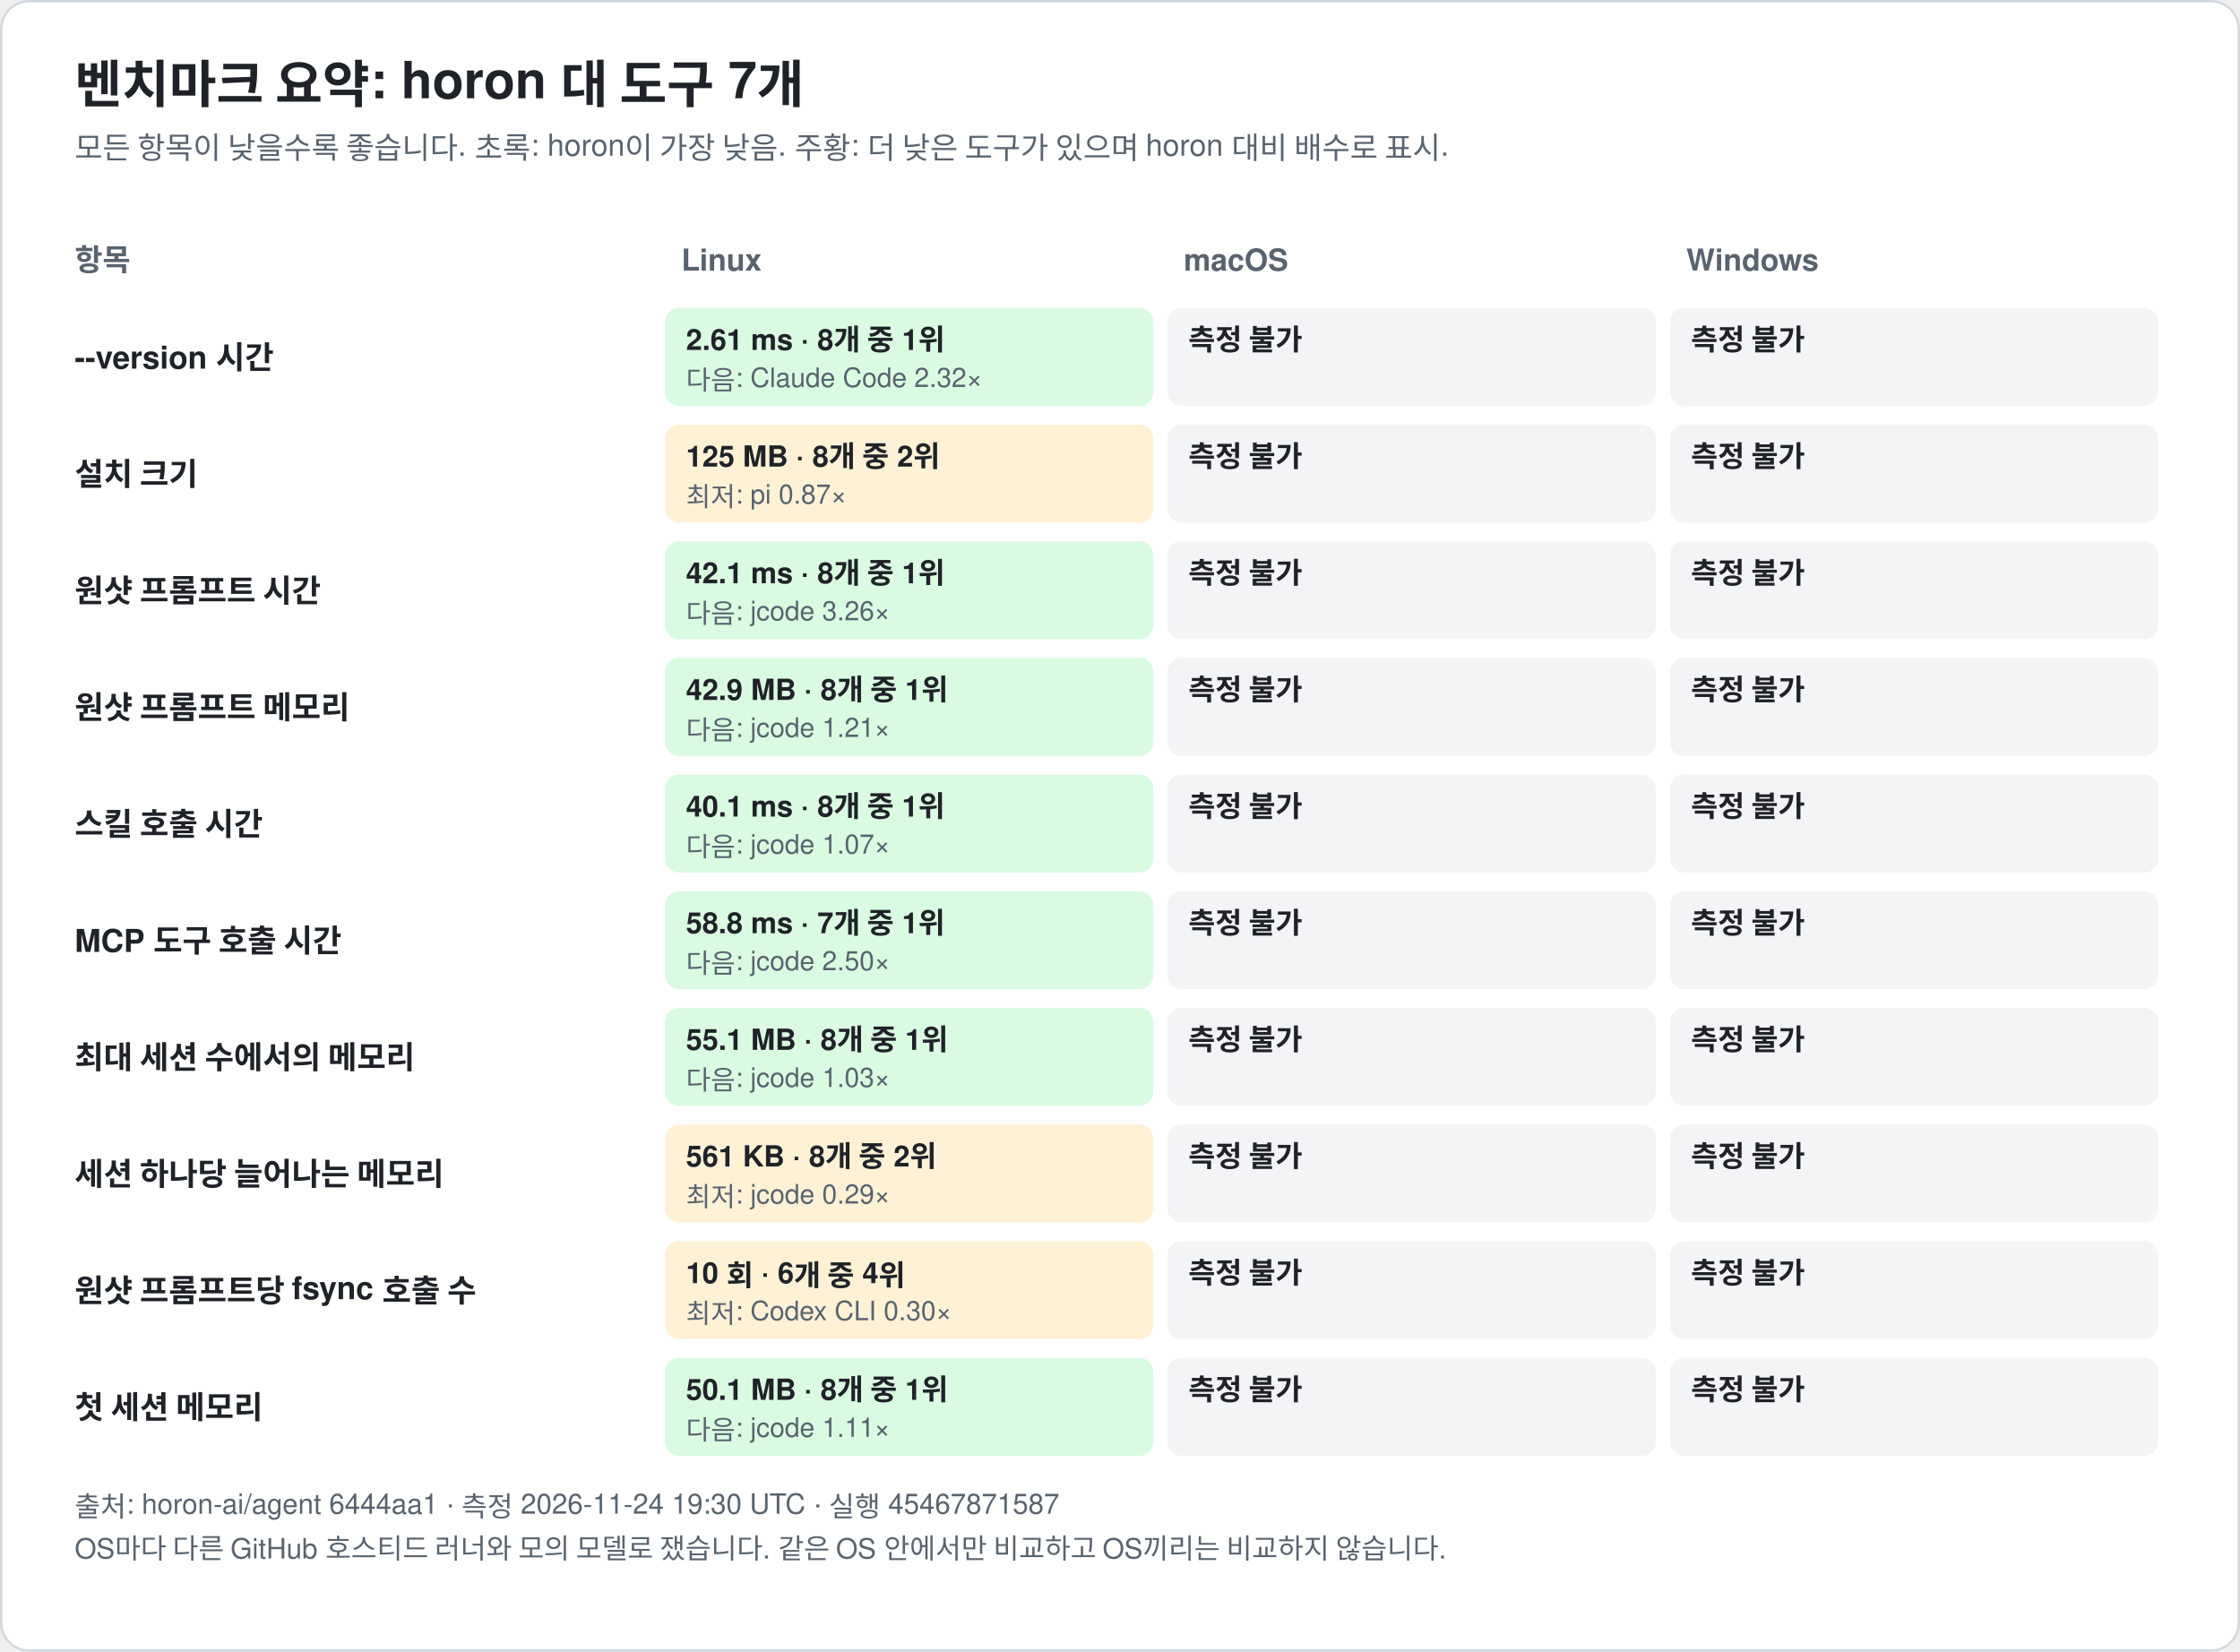
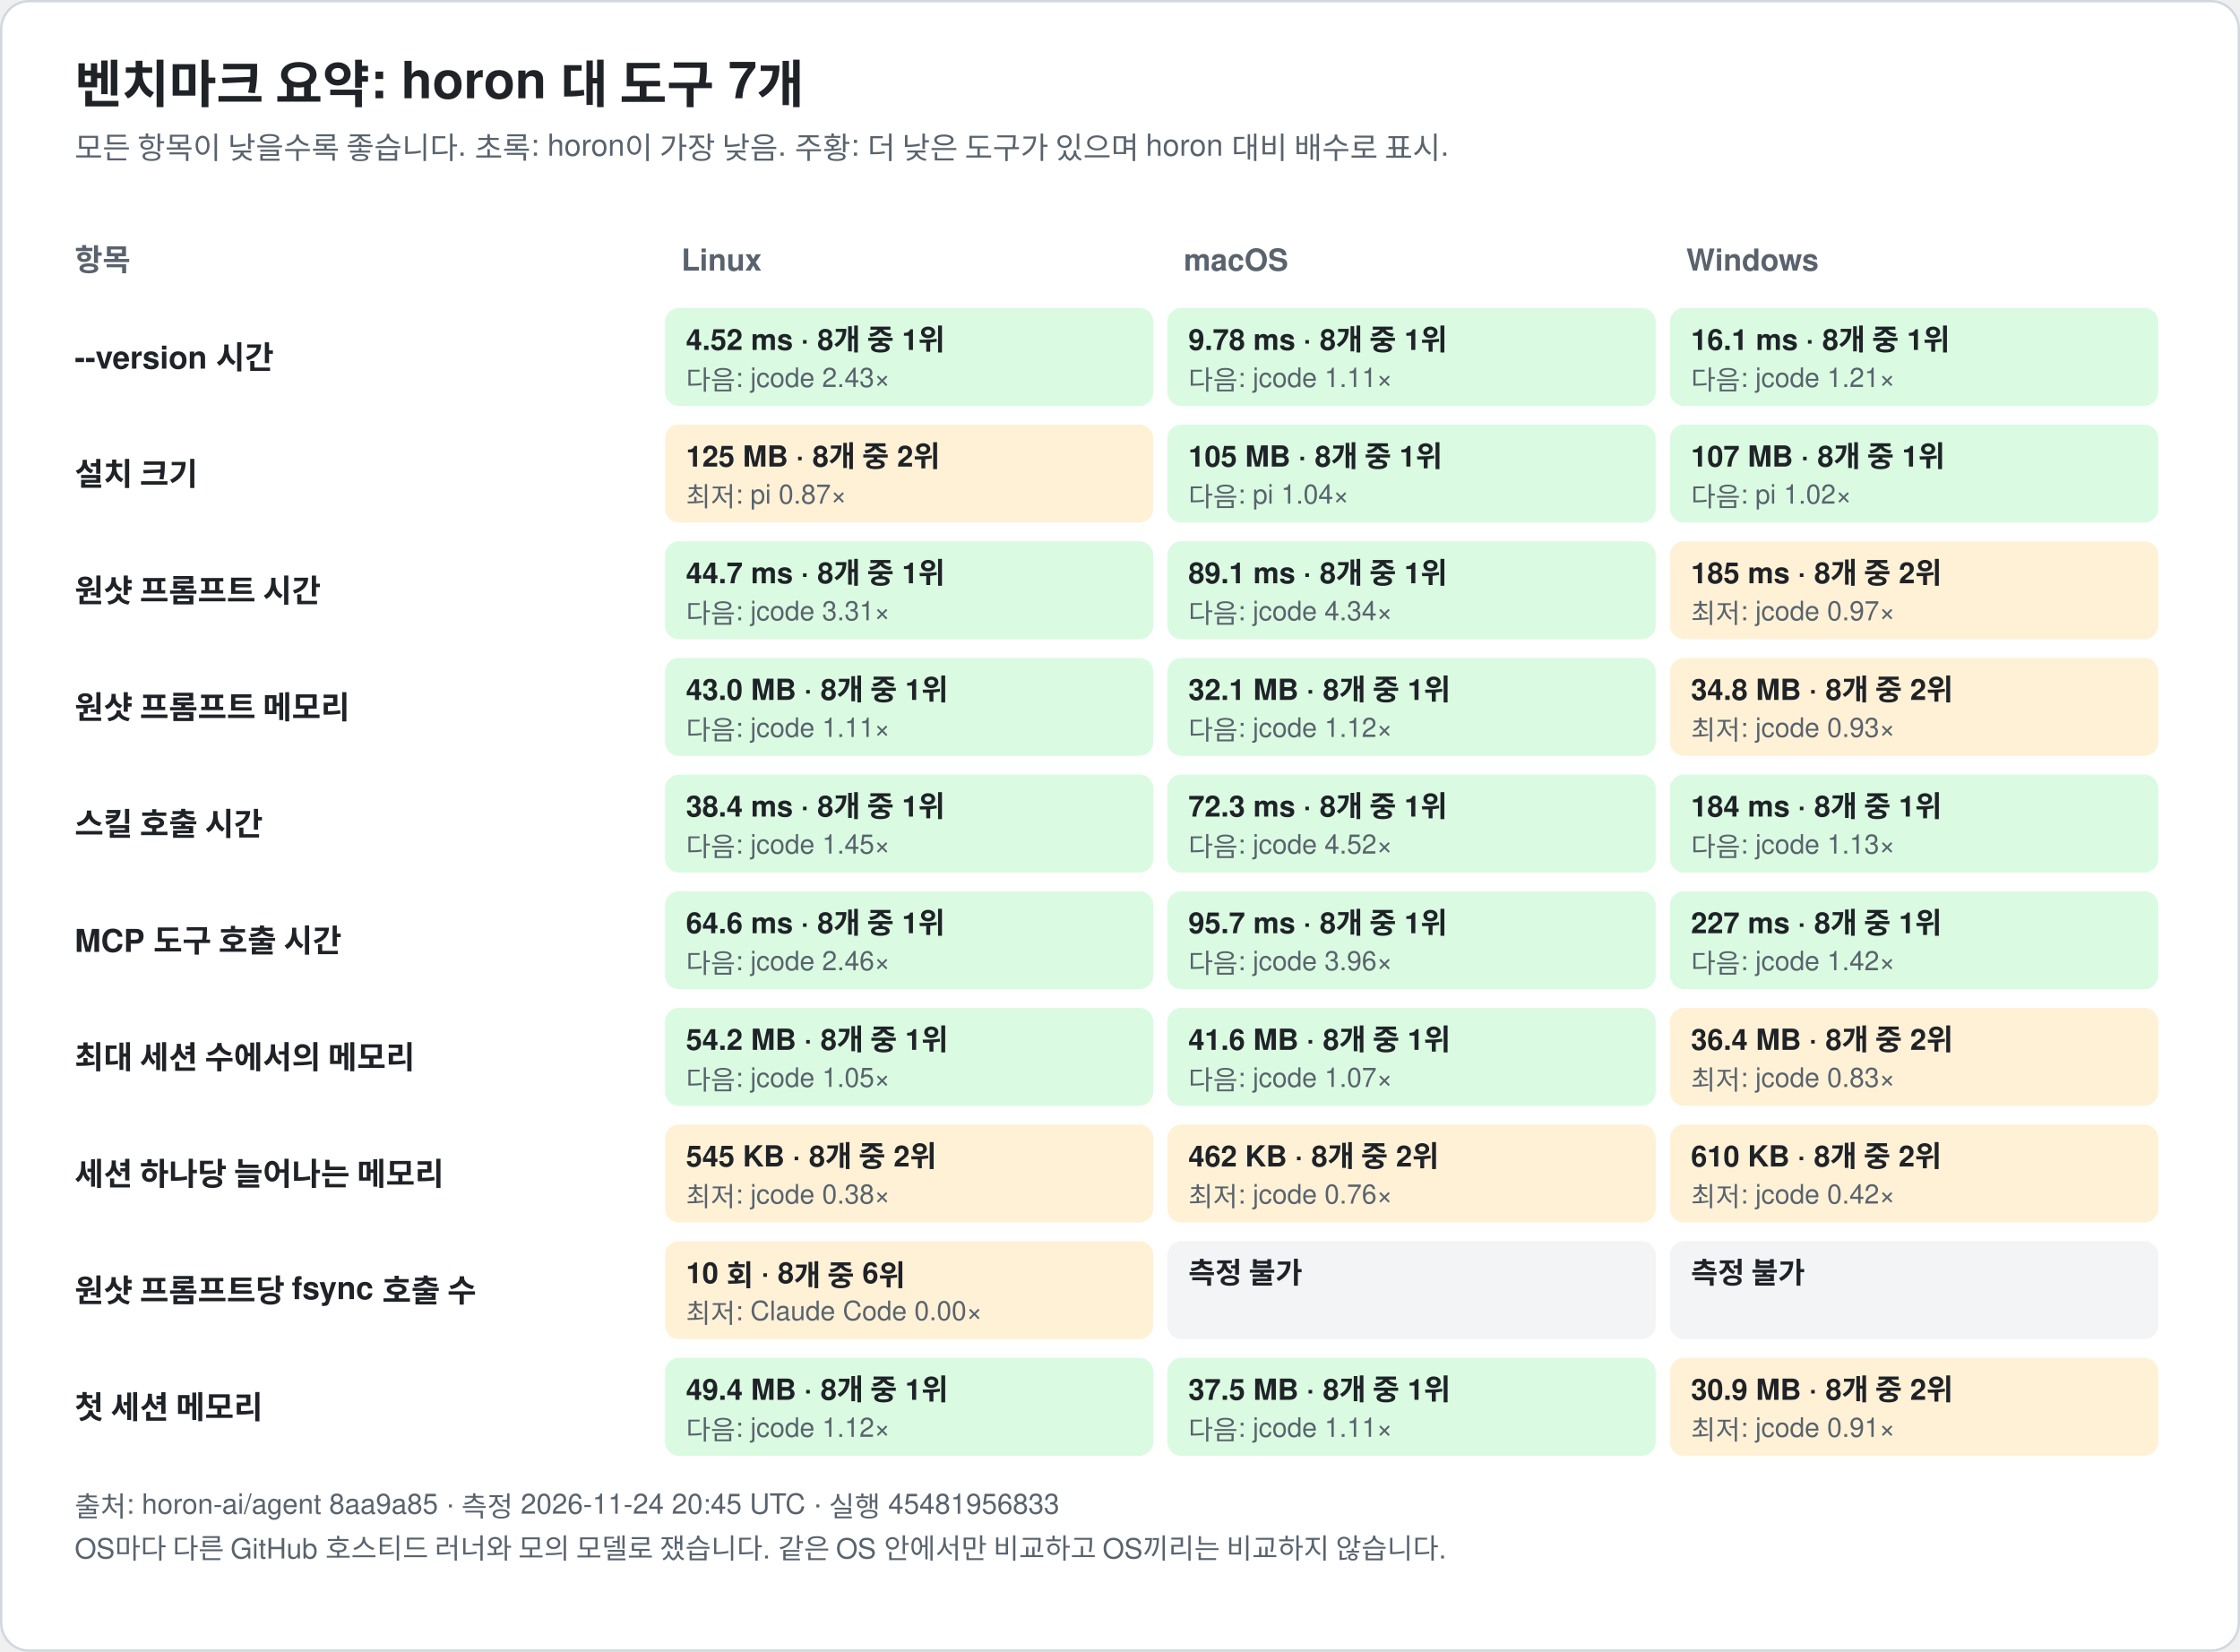
<svg xmlns="http://www.w3.org/2000/svg" width="960" height="708" viewBox="0 0 960 708" font-family="-apple-system, BlinkMacSystemFont, 'Segoe UI', 'Noto Sans KR', 'Apple SD Gothic Neo', Helvetica, Arial, sans-serif" role="img">
  <rect x="0.5" y="0.5" width="959" height="707" rx="12" fill="#ffffff" stroke="#d0d7de" />
  <text x="32.0" y="44.0" font-size="22" fill="#1f2328" text-anchor="start" font-weight="bold">벤치마크 요약: horon 대 도구 7개</text>
  <text x="32.0" y="68.0" font-size="13" fill="#59636e" text-anchor="start" font-weight="normal">모든 항목이 낮을수록 좋습니다. 초록: horon이 가장 낮음. 주황: 더 낮은 도구가 있으며 horon 대비 배수로 표시.</text>
  <text x="32.0" y="116.0" font-size="13" fill="#59636e" text-anchor="start" font-weight="bold">항목</text>
  <text x="292.0" y="116.0" font-size="13" fill="#59636e" text-anchor="start" font-weight="bold">Linux</text>
  <text x="507.3" y="116.0" font-size="13" fill="#59636e" text-anchor="start" font-weight="bold">macOS</text>
  <text x="722.7" y="116.0" font-size="13" fill="#59636e" text-anchor="start" font-weight="bold">Windows</text>
  <text x="32.0" y="158.0" font-size="13.5" fill="#1f2328" text-anchor="start" font-weight="bold">--version 시간</text>
  <rect x="285.0" y="132.0" width="209.3" height="42" rx="6" fill="#dafbe1" />
-   <text x="294.0" y="150.0" font-size="12.5" fill="#1f2328" text-anchor="start" font-weight="bold">2.61 ms · 8개 중 1위</text>
-   <text x="294.0" y="167.0" font-size="11.5" fill="#59636e" text-anchor="start" font-weight="normal">다음: Claude Code 2.32×</text>
-   <rect x="500.3" y="132.0" width="209.3" height="42" rx="6" fill="#f2f4f6" />
-   <text x="509.3" y="150.0" font-size="12.5" fill="#1f2328" text-anchor="start" font-weight="bold">측정 불가</text>
-   <rect x="715.7" y="132.0" width="209.3" height="42" rx="6" fill="#f2f4f6" />
-   <text x="724.7" y="150.0" font-size="12.5" fill="#1f2328" text-anchor="start" font-weight="bold">측정 불가</text>
+   <text x="294.0" y="150.0" font-size="12.5" fill="#1f2328" text-anchor="start" font-weight="bold">4.52 ms · 8개 중 1위</text>
+   <text x="294.0" y="167.0" font-size="11.5" fill="#59636e" text-anchor="start" font-weight="normal">다음: jcode 2.43×</text>
+   <rect x="500.3" y="132.0" width="209.3" height="42" rx="6" fill="#dafbe1" />
+   <text x="509.3" y="150.0" font-size="12.5" fill="#1f2328" text-anchor="start" font-weight="bold">9.78 ms · 8개 중 1위</text>
+   <text x="509.3" y="167.0" font-size="11.5" fill="#59636e" text-anchor="start" font-weight="normal">다음: jcode 1.11×</text>
+   <rect x="715.7" y="132.0" width="209.3" height="42" rx="6" fill="#dafbe1" />
+   <text x="724.7" y="150.0" font-size="12.5" fill="#1f2328" text-anchor="start" font-weight="bold">16.1 ms · 8개 중 1위</text>
+   <text x="724.7" y="167.0" font-size="11.5" fill="#59636e" text-anchor="start" font-weight="normal">다음: jcode 1.21×</text>
  <text x="32.0" y="208.0" font-size="13.5" fill="#1f2328" text-anchor="start" font-weight="bold">설치 크기</text>
  <rect x="285.0" y="182.0" width="209.3" height="42" rx="6" fill="#fff1d6" />
  <text x="294.0" y="200.0" font-size="12.5" fill="#1f2328" text-anchor="start" font-weight="bold">125 MB · 8개 중 2위</text>
  <text x="294.0" y="217.0" font-size="11.5" fill="#59636e" text-anchor="start" font-weight="normal">최저: pi 0.87×</text>
-   <rect x="500.3" y="182.0" width="209.3" height="42" rx="6" fill="#f2f4f6" />
-   <text x="509.3" y="200.0" font-size="12.5" fill="#1f2328" text-anchor="start" font-weight="bold">측정 불가</text>
-   <rect x="715.7" y="182.0" width="209.3" height="42" rx="6" fill="#f2f4f6" />
-   <text x="724.7" y="200.0" font-size="12.5" fill="#1f2328" text-anchor="start" font-weight="bold">측정 불가</text>
+   <rect x="500.3" y="182.0" width="209.3" height="42" rx="6" fill="#dafbe1" />
+   <text x="509.3" y="200.0" font-size="12.5" fill="#1f2328" text-anchor="start" font-weight="bold">105 MB · 8개 중 1위</text>
+   <text x="509.3" y="217.0" font-size="11.5" fill="#59636e" text-anchor="start" font-weight="normal">다음: pi 1.04×</text>
+   <rect x="715.7" y="182.0" width="209.3" height="42" rx="6" fill="#dafbe1" />
+   <text x="724.7" y="200.0" font-size="12.5" fill="#1f2328" text-anchor="start" font-weight="bold">107 MB · 8개 중 1위</text>
+   <text x="724.7" y="217.0" font-size="11.5" fill="#59636e" text-anchor="start" font-weight="normal">다음: pi 1.02×</text>
  <text x="32.0" y="258.0" font-size="13.5" fill="#1f2328" text-anchor="start" font-weight="bold">원샷 프롬프트 시간</text>
  <rect x="285.0" y="232.0" width="209.3" height="42" rx="6" fill="#dafbe1" />
-   <text x="294.0" y="250.0" font-size="12.5" fill="#1f2328" text-anchor="start" font-weight="bold">42.1 ms · 8개 중 1위</text>
-   <text x="294.0" y="267.0" font-size="11.5" fill="#59636e" text-anchor="start" font-weight="normal">다음: jcode 3.26×</text>
-   <rect x="500.3" y="232.0" width="209.3" height="42" rx="6" fill="#f2f4f6" />
-   <text x="509.3" y="250.0" font-size="12.5" fill="#1f2328" text-anchor="start" font-weight="bold">측정 불가</text>
-   <rect x="715.7" y="232.0" width="209.3" height="42" rx="6" fill="#f2f4f6" />
-   <text x="724.7" y="250.0" font-size="12.5" fill="#1f2328" text-anchor="start" font-weight="bold">측정 불가</text>
+   <text x="294.0" y="250.0" font-size="12.5" fill="#1f2328" text-anchor="start" font-weight="bold">44.7 ms · 8개 중 1위</text>
+   <text x="294.0" y="267.0" font-size="11.5" fill="#59636e" text-anchor="start" font-weight="normal">다음: jcode 3.31×</text>
+   <rect x="500.3" y="232.0" width="209.3" height="42" rx="6" fill="#dafbe1" />
+   <text x="509.3" y="250.0" font-size="12.5" fill="#1f2328" text-anchor="start" font-weight="bold">89.1 ms · 8개 중 1위</text>
+   <text x="509.3" y="267.0" font-size="11.5" fill="#59636e" text-anchor="start" font-weight="normal">다음: jcode 4.34×</text>
+   <rect x="715.7" y="232.0" width="209.3" height="42" rx="6" fill="#fff1d6" />
+   <text x="724.7" y="250.0" font-size="12.5" fill="#1f2328" text-anchor="start" font-weight="bold">185 ms · 8개 중 2위</text>
+   <text x="724.7" y="267.0" font-size="11.5" fill="#59636e" text-anchor="start" font-weight="normal">최저: jcode 0.97×</text>
  <text x="32.0" y="308.0" font-size="13.5" fill="#1f2328" text-anchor="start" font-weight="bold">원샷 프롬프트 메모리</text>
  <rect x="285.0" y="282.0" width="209.3" height="42" rx="6" fill="#dafbe1" />
-   <text x="294.0" y="300.0" font-size="12.5" fill="#1f2328" text-anchor="start" font-weight="bold">42.9 MB · 8개 중 1위</text>
-   <text x="294.0" y="317.0" font-size="11.5" fill="#59636e" text-anchor="start" font-weight="normal">다음: jcode 1.21×</text>
-   <rect x="500.3" y="282.0" width="209.3" height="42" rx="6" fill="#f2f4f6" />
-   <text x="509.3" y="300.0" font-size="12.5" fill="#1f2328" text-anchor="start" font-weight="bold">측정 불가</text>
-   <rect x="715.7" y="282.0" width="209.3" height="42" rx="6" fill="#f2f4f6" />
-   <text x="724.7" y="300.0" font-size="12.5" fill="#1f2328" text-anchor="start" font-weight="bold">측정 불가</text>
+   <text x="294.0" y="300.0" font-size="12.5" fill="#1f2328" text-anchor="start" font-weight="bold">43.0 MB · 8개 중 1위</text>
+   <text x="294.0" y="317.0" font-size="11.5" fill="#59636e" text-anchor="start" font-weight="normal">다음: jcode 1.11×</text>
+   <rect x="500.3" y="282.0" width="209.3" height="42" rx="6" fill="#dafbe1" />
+   <text x="509.3" y="300.0" font-size="12.5" fill="#1f2328" text-anchor="start" font-weight="bold">32.1 MB · 8개 중 1위</text>
+   <text x="509.3" y="317.0" font-size="11.5" fill="#59636e" text-anchor="start" font-weight="normal">다음: jcode 1.12×</text>
+   <rect x="715.7" y="282.0" width="209.3" height="42" rx="6" fill="#fff1d6" />
+   <text x="724.7" y="300.0" font-size="12.5" fill="#1f2328" text-anchor="start" font-weight="bold">34.8 MB · 8개 중 2위</text>
+   <text x="724.7" y="317.0" font-size="11.5" fill="#59636e" text-anchor="start" font-weight="normal">최저: jcode 0.93×</text>
  <text x="32.0" y="358.0" font-size="13.5" fill="#1f2328" text-anchor="start" font-weight="bold">스킬 호출 시간</text>
  <rect x="285.0" y="332.0" width="209.3" height="42" rx="6" fill="#dafbe1" />
-   <text x="294.0" y="350.0" font-size="12.5" fill="#1f2328" text-anchor="start" font-weight="bold">40.1 ms · 8개 중 1위</text>
-   <text x="294.0" y="367.0" font-size="11.5" fill="#59636e" text-anchor="start" font-weight="normal">다음: jcode 1.07×</text>
-   <rect x="500.3" y="332.0" width="209.3" height="42" rx="6" fill="#f2f4f6" />
-   <text x="509.3" y="350.0" font-size="12.5" fill="#1f2328" text-anchor="start" font-weight="bold">측정 불가</text>
-   <rect x="715.7" y="332.0" width="209.3" height="42" rx="6" fill="#f2f4f6" />
-   <text x="724.7" y="350.0" font-size="12.5" fill="#1f2328" text-anchor="start" font-weight="bold">측정 불가</text>
+   <text x="294.0" y="350.0" font-size="12.5" fill="#1f2328" text-anchor="start" font-weight="bold">38.4 ms · 8개 중 1위</text>
+   <text x="294.0" y="367.0" font-size="11.5" fill="#59636e" text-anchor="start" font-weight="normal">다음: jcode 1.45×</text>
+   <rect x="500.3" y="332.0" width="209.3" height="42" rx="6" fill="#dafbe1" />
+   <text x="509.3" y="350.0" font-size="12.5" fill="#1f2328" text-anchor="start" font-weight="bold">72.3 ms · 8개 중 1위</text>
+   <text x="509.3" y="367.0" font-size="11.5" fill="#59636e" text-anchor="start" font-weight="normal">다음: jcode 4.52×</text>
+   <rect x="715.7" y="332.0" width="209.3" height="42" rx="6" fill="#dafbe1" />
+   <text x="724.7" y="350.0" font-size="12.5" fill="#1f2328" text-anchor="start" font-weight="bold">184 ms · 8개 중 1위</text>
+   <text x="724.7" y="367.0" font-size="11.5" fill="#59636e" text-anchor="start" font-weight="normal">다음: jcode 1.13×</text>
  <text x="32.0" y="408.0" font-size="13.5" fill="#1f2328" text-anchor="start" font-weight="bold">MCP 도구 호출 시간</text>
  <rect x="285.0" y="382.0" width="209.3" height="42" rx="6" fill="#dafbe1" />
-   <text x="294.0" y="400.0" font-size="12.5" fill="#1f2328" text-anchor="start" font-weight="bold">58.8 ms · 7개 중 1위</text>
-   <text x="294.0" y="417.0" font-size="11.5" fill="#59636e" text-anchor="start" font-weight="normal">다음: jcode 2.50×</text>
-   <rect x="500.3" y="382.0" width="209.3" height="42" rx="6" fill="#f2f4f6" />
-   <text x="509.3" y="400.0" font-size="12.5" fill="#1f2328" text-anchor="start" font-weight="bold">측정 불가</text>
-   <rect x="715.7" y="382.0" width="209.3" height="42" rx="6" fill="#f2f4f6" />
-   <text x="724.7" y="400.0" font-size="12.5" fill="#1f2328" text-anchor="start" font-weight="bold">측정 불가</text>
+   <text x="294.0" y="400.0" font-size="12.5" fill="#1f2328" text-anchor="start" font-weight="bold">64.6 ms · 8개 중 1위</text>
+   <text x="294.0" y="417.0" font-size="11.5" fill="#59636e" text-anchor="start" font-weight="normal">다음: jcode 2.46×</text>
+   <rect x="500.3" y="382.0" width="209.3" height="42" rx="6" fill="#dafbe1" />
+   <text x="509.3" y="400.0" font-size="12.5" fill="#1f2328" text-anchor="start" font-weight="bold">95.7 ms · 8개 중 1위</text>
+   <text x="509.3" y="417.0" font-size="11.5" fill="#59636e" text-anchor="start" font-weight="normal">다음: jcode 3.96×</text>
+   <rect x="715.7" y="382.0" width="209.3" height="42" rx="6" fill="#dafbe1" />
+   <text x="724.7" y="400.0" font-size="12.5" fill="#1f2328" text-anchor="start" font-weight="bold">227 ms · 8개 중 1위</text>
+   <text x="724.7" y="417.0" font-size="11.5" fill="#59636e" text-anchor="start" font-weight="normal">다음: jcode 1.42×</text>
  <text x="32.0" y="458.0" font-size="13.5" fill="#1f2328" text-anchor="start" font-weight="bold">최대 세션 수에서의 메모리</text>
  <rect x="285.0" y="432.0" width="209.3" height="42" rx="6" fill="#dafbe1" />
-   <text x="294.0" y="450.0" font-size="12.5" fill="#1f2328" text-anchor="start" font-weight="bold">55.1 MB · 8개 중 1위</text>
-   <text x="294.0" y="467.0" font-size="11.5" fill="#59636e" text-anchor="start" font-weight="normal">다음: jcode 1.03×</text>
-   <rect x="500.3" y="432.0" width="209.3" height="42" rx="6" fill="#f2f4f6" />
-   <text x="509.3" y="450.0" font-size="12.5" fill="#1f2328" text-anchor="start" font-weight="bold">측정 불가</text>
-   <rect x="715.7" y="432.0" width="209.3" height="42" rx="6" fill="#f2f4f6" />
-   <text x="724.7" y="450.0" font-size="12.5" fill="#1f2328" text-anchor="start" font-weight="bold">측정 불가</text>
+   <text x="294.0" y="450.0" font-size="12.5" fill="#1f2328" text-anchor="start" font-weight="bold">54.2 MB · 8개 중 1위</text>
+   <text x="294.0" y="467.0" font-size="11.5" fill="#59636e" text-anchor="start" font-weight="normal">다음: jcode 1.05×</text>
+   <rect x="500.3" y="432.0" width="209.3" height="42" rx="6" fill="#dafbe1" />
+   <text x="509.3" y="450.0" font-size="12.5" fill="#1f2328" text-anchor="start" font-weight="bold">41.6 MB · 8개 중 1위</text>
+   <text x="509.3" y="467.0" font-size="11.5" fill="#59636e" text-anchor="start" font-weight="normal">다음: jcode 1.07×</text>
+   <rect x="715.7" y="432.0" width="209.3" height="42" rx="6" fill="#fff1d6" />
+   <text x="724.7" y="450.0" font-size="12.5" fill="#1f2328" text-anchor="start" font-weight="bold">36.4 MB · 8개 중 2위</text>
+   <text x="724.7" y="467.0" font-size="11.5" fill="#59636e" text-anchor="start" font-weight="normal">최저: jcode 0.83×</text>
  <text x="32.0" y="508.0" font-size="13.5" fill="#1f2328" text-anchor="start" font-weight="bold">세션 하나당 늘어나는 메모리</text>
  <rect x="285.0" y="482.0" width="209.3" height="42" rx="6" fill="#fff1d6" />
-   <text x="294.0" y="500.0" font-size="12.5" fill="#1f2328" text-anchor="start" font-weight="bold">561 KB · 8개 중 2위</text>
-   <text x="294.0" y="517.0" font-size="11.5" fill="#59636e" text-anchor="start" font-weight="normal">최저: jcode 0.29×</text>
-   <rect x="500.3" y="482.0" width="209.3" height="42" rx="6" fill="#f2f4f6" />
-   <text x="509.3" y="500.0" font-size="12.5" fill="#1f2328" text-anchor="start" font-weight="bold">측정 불가</text>
-   <rect x="715.7" y="482.0" width="209.3" height="42" rx="6" fill="#f2f4f6" />
-   <text x="724.7" y="500.0" font-size="12.5" fill="#1f2328" text-anchor="start" font-weight="bold">측정 불가</text>
+   <text x="294.0" y="500.0" font-size="12.5" fill="#1f2328" text-anchor="start" font-weight="bold">545 KB · 8개 중 2위</text>
+   <text x="294.0" y="517.0" font-size="11.5" fill="#59636e" text-anchor="start" font-weight="normal">최저: jcode 0.38×</text>
+   <rect x="500.3" y="482.0" width="209.3" height="42" rx="6" fill="#fff1d6" />
+   <text x="509.3" y="500.0" font-size="12.5" fill="#1f2328" text-anchor="start" font-weight="bold">462 KB · 8개 중 2위</text>
+   <text x="509.3" y="517.0" font-size="11.5" fill="#59636e" text-anchor="start" font-weight="normal">최저: jcode 0.76×</text>
+   <rect x="715.7" y="482.0" width="209.3" height="42" rx="6" fill="#fff1d6" />
+   <text x="724.7" y="500.0" font-size="12.5" fill="#1f2328" text-anchor="start" font-weight="bold">610 KB · 8개 중 2위</text>
+   <text x="724.7" y="517.0" font-size="11.5" fill="#59636e" text-anchor="start" font-weight="normal">최저: jcode 0.42×</text>
  <text x="32.0" y="558.0" font-size="13.5" fill="#1f2328" text-anchor="start" font-weight="bold">원샷 프롬프트당 fsync 호출 수</text>
  <rect x="285.0" y="532.0" width="209.3" height="42" rx="6" fill="#fff1d6" />
-   <text x="294.0" y="550.0" font-size="12.5" fill="#1f2328" text-anchor="start" font-weight="bold">10 회 · 6개 중 4위</text>
-   <text x="294.0" y="567.0" font-size="11.5" fill="#59636e" text-anchor="start" font-weight="normal">최저: Codex CLI 0.30×</text>
+   <text x="294.0" y="550.0" font-size="12.5" fill="#1f2328" text-anchor="start" font-weight="bold">10 회 · 8개 중 6위</text>
+   <text x="294.0" y="567.0" font-size="11.5" fill="#59636e" text-anchor="start" font-weight="normal">최저: Claude Code 0.00×</text>
  <rect x="500.3" y="532.0" width="209.3" height="42" rx="6" fill="#f2f4f6" />
  <text x="509.3" y="550.0" font-size="12.5" fill="#1f2328" text-anchor="start" font-weight="bold">측정 불가</text>
  <rect x="715.7" y="532.0" width="209.3" height="42" rx="6" fill="#f2f4f6" />
  <text x="724.7" y="550.0" font-size="12.5" fill="#1f2328" text-anchor="start" font-weight="bold">측정 불가</text>
  <text x="32.0" y="608.0" font-size="13.5" fill="#1f2328" text-anchor="start" font-weight="bold">첫 세션 메모리</text>
  <rect x="285.0" y="582.0" width="209.3" height="42" rx="6" fill="#dafbe1" />
-   <text x="294.0" y="600.0" font-size="12.5" fill="#1f2328" text-anchor="start" font-weight="bold">50.1 MB · 8개 중 1위</text>
-   <text x="294.0" y="617.0" font-size="11.5" fill="#59636e" text-anchor="start" font-weight="normal">다음: jcode 1.11×</text>
-   <rect x="500.3" y="582.0" width="209.3" height="42" rx="6" fill="#f2f4f6" />
-   <text x="509.3" y="600.0" font-size="12.5" fill="#1f2328" text-anchor="start" font-weight="bold">측정 불가</text>
-   <rect x="715.7" y="582.0" width="209.3" height="42" rx="6" fill="#f2f4f6" />
-   <text x="724.7" y="600.0" font-size="12.5" fill="#1f2328" text-anchor="start" font-weight="bold">측정 불가</text>
-   <text x="32.0" y="650.0" font-size="12" fill="#59636e" text-anchor="start" font-weight="normal">출처: horon-ai/agent 6444aa1 · 측정 2026-11-24 19:30 UTC · 실행 45467871587</text>
+   <text x="294.0" y="600.0" font-size="12.5" fill="#1f2328" text-anchor="start" font-weight="bold">49.4 MB · 8개 중 1위</text>
+   <text x="294.0" y="617.0" font-size="11.5" fill="#59636e" text-anchor="start" font-weight="normal">다음: jcode 1.12×</text>
+   <rect x="500.3" y="582.0" width="209.3" height="42" rx="6" fill="#dafbe1" />
+   <text x="509.3" y="600.0" font-size="12.5" fill="#1f2328" text-anchor="start" font-weight="bold">37.5 MB · 8개 중 1위</text>
+   <text x="509.3" y="617.0" font-size="11.5" fill="#59636e" text-anchor="start" font-weight="normal">다음: jcode 1.11×</text>
+   <rect x="715.7" y="582.0" width="209.3" height="42" rx="6" fill="#fff1d6" />
+   <text x="724.7" y="600.0" font-size="12.5" fill="#1f2328" text-anchor="start" font-weight="bold">30.9 MB · 8개 중 2위</text>
+   <text x="724.7" y="617.0" font-size="11.5" fill="#59636e" text-anchor="start" font-weight="normal">최저: jcode 0.91×</text>
+   <text x="32.0" y="650.0" font-size="12" fill="#59636e" text-anchor="start" font-weight="normal">출처: horon-ai/agent 8aa9a85 · 측정 2026-11-24 20:45 UTC · 실행 45481956833</text>
  <text x="32.0" y="668.0" font-size="12" fill="#59636e" text-anchor="start" font-weight="normal">OS마다 다른 GitHub 호스티드 러너와 모의 모델로 쟀습니다. 같은 OS 안에서만 비교하고 OS끼리는 비교하지 않습니다.</text>
</svg>
